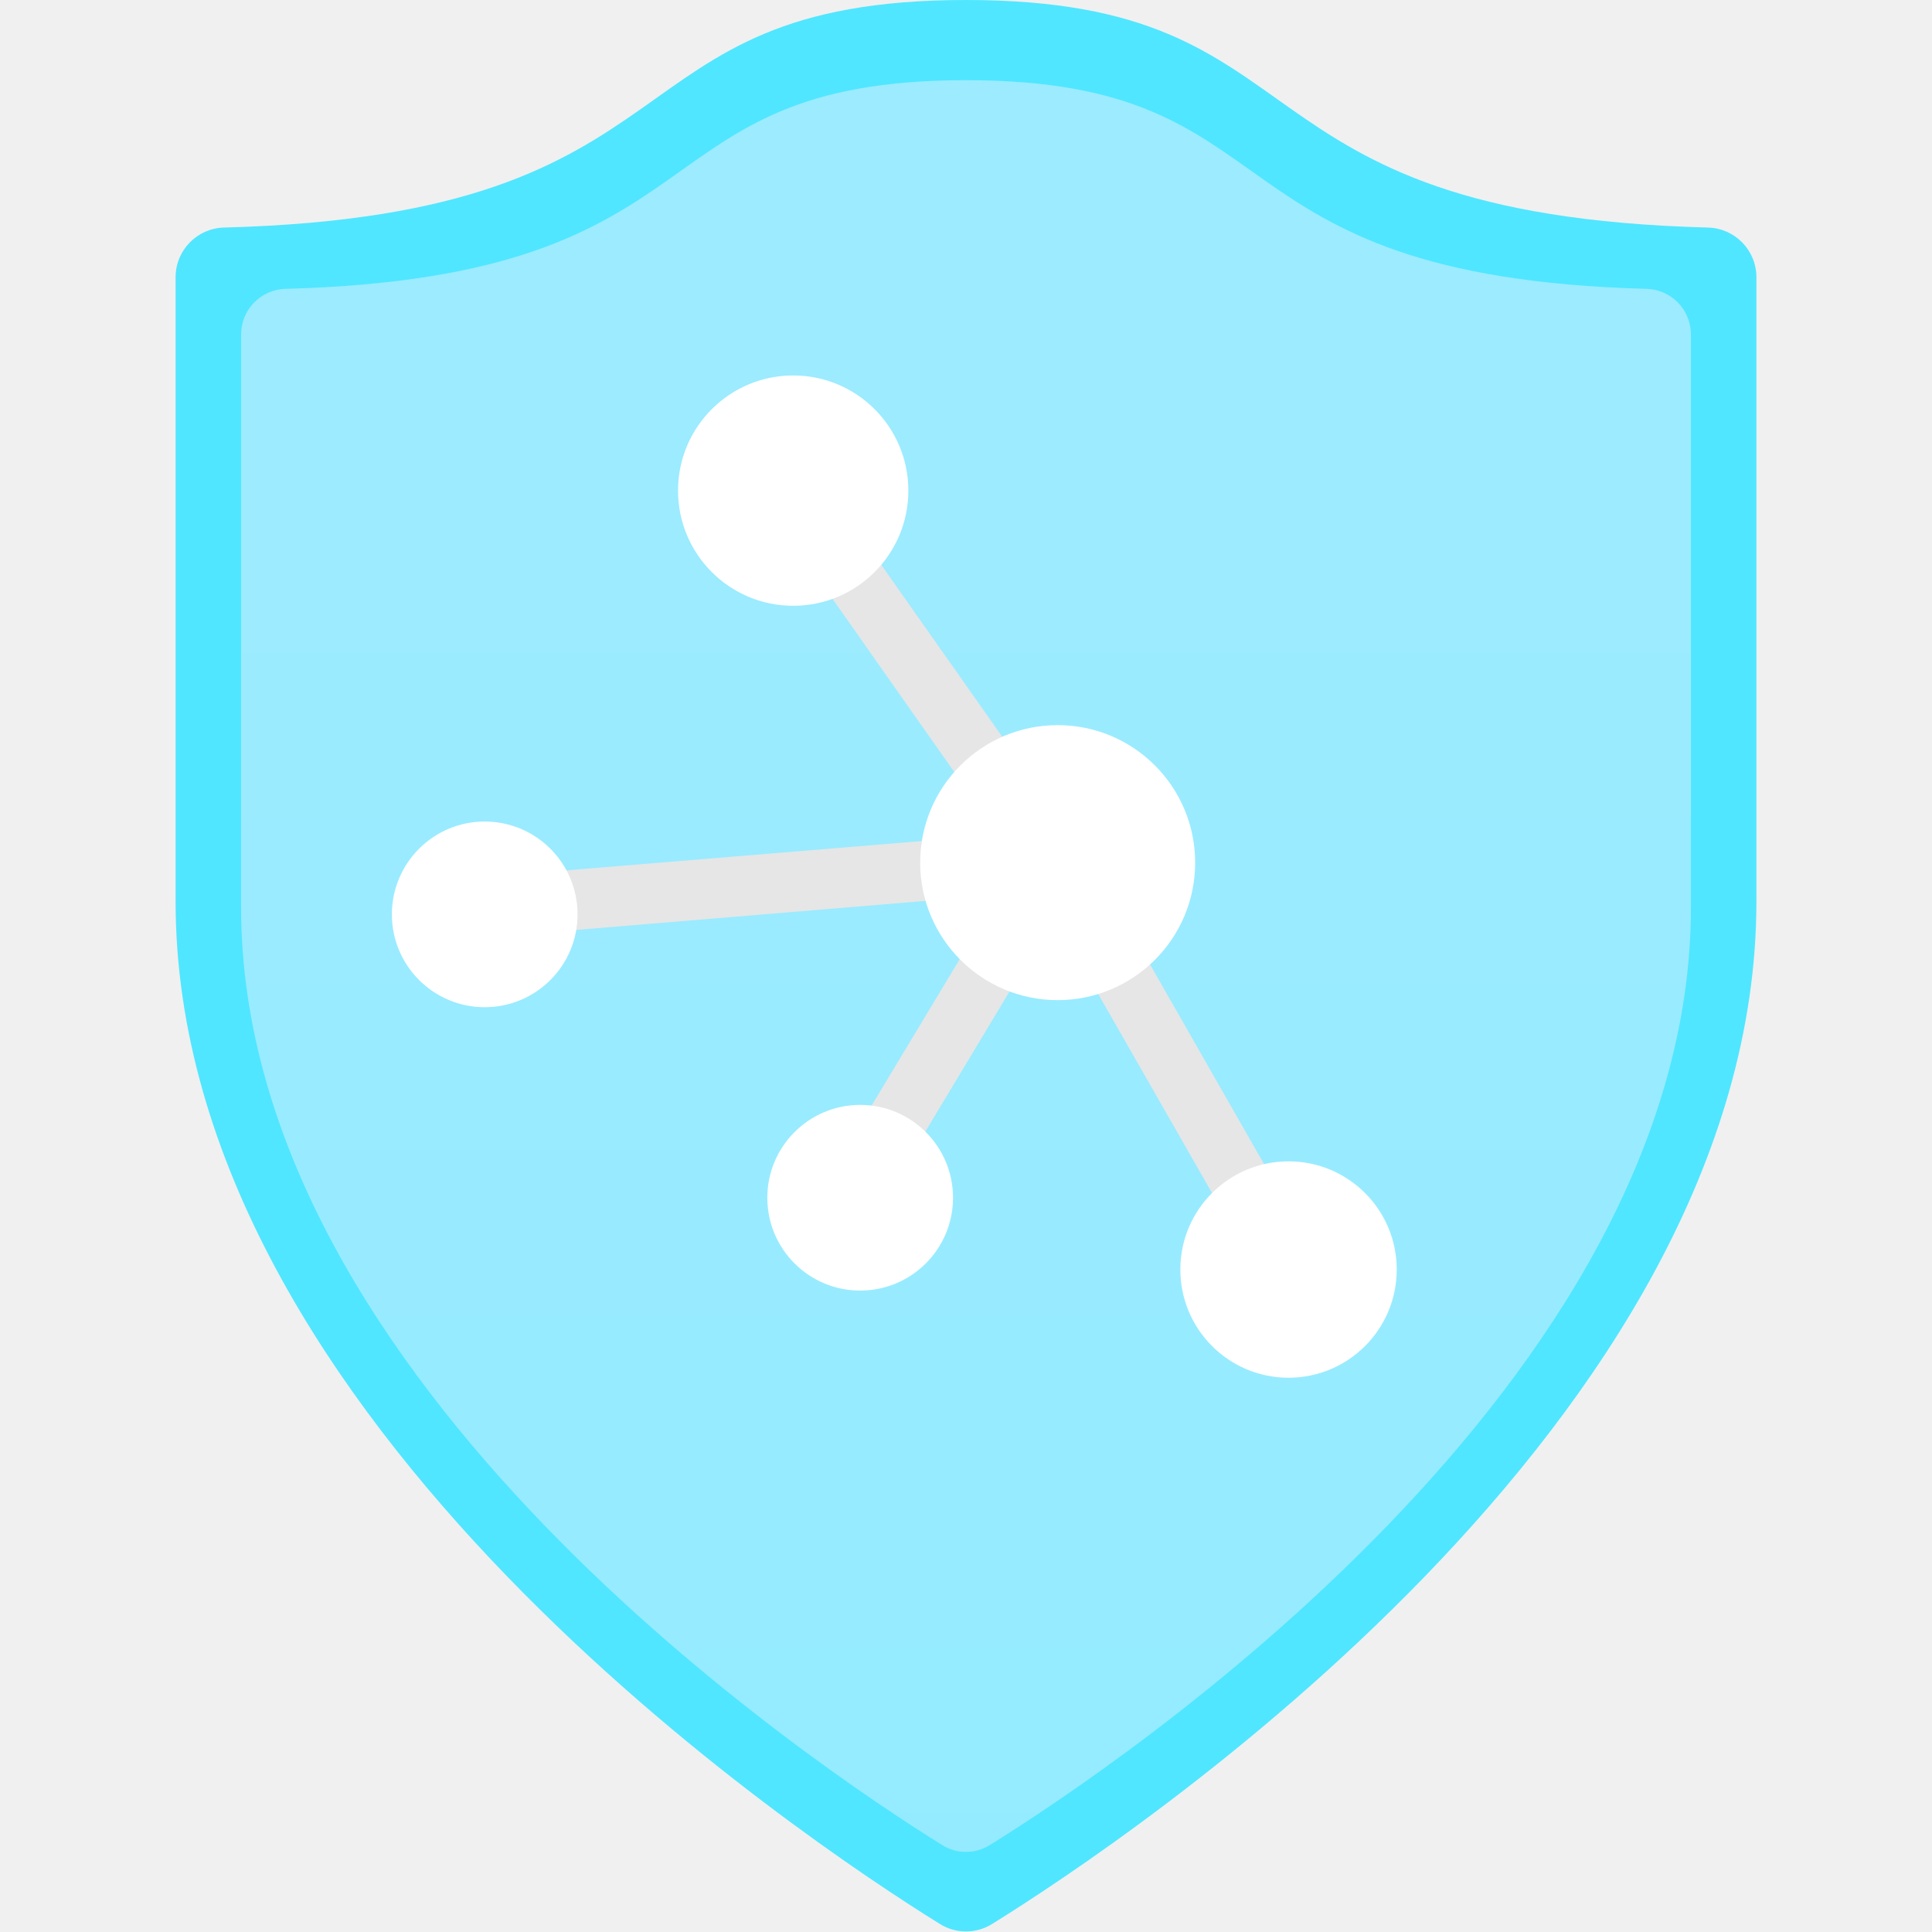
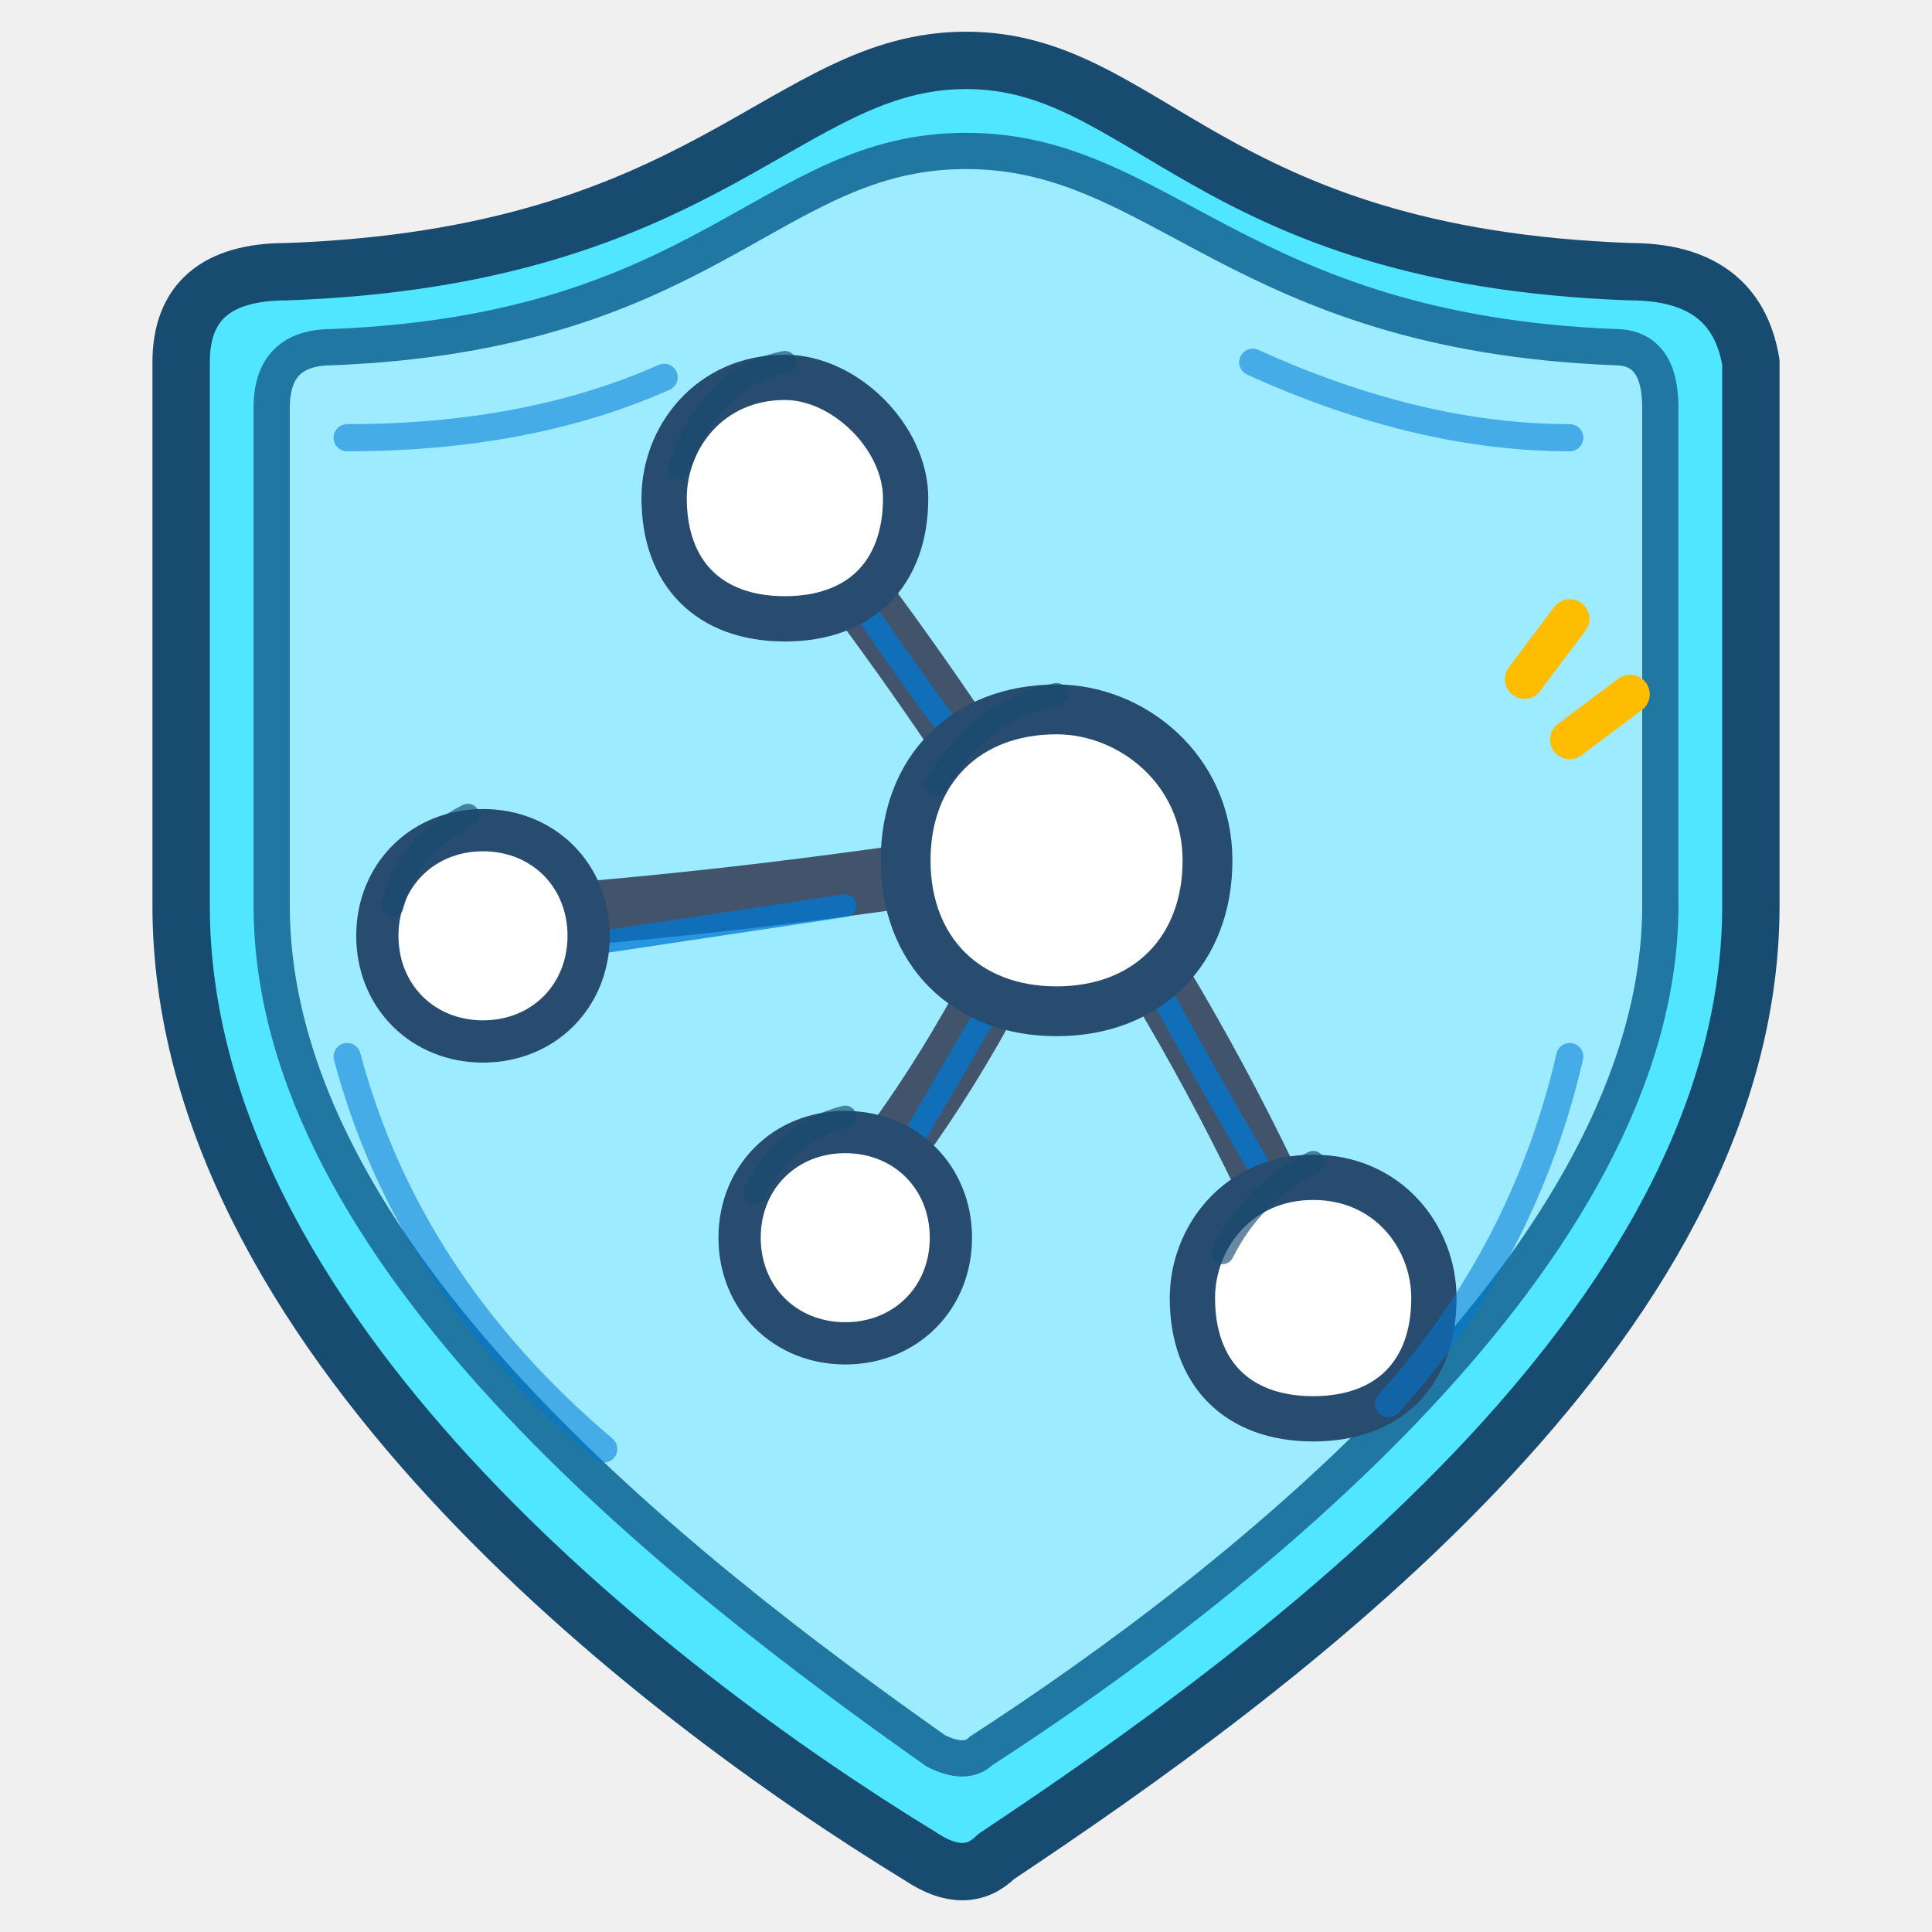
- <svg xmlns="http://www.w3.org/2000/svg" width="128" height="128" viewBox="0 0 128 128">
-   <defs>
-     <linearGradient id="shieldCyan" x1="64" y1="122.69" x2="64" y2="5.31" gradientUnits="userSpaceOnUse">
-       <stop offset="0" stop-color="#50e6ff" />
-       <stop offset="1" stop-color="#9cebff" />
-     </linearGradient>
-   </defs>
-   <g transform="scale(7.111111)">
-     <path d="M16.364 8.4c0 4.84-5.849 8.736-7.122 9.526a.459.459 0 0 1-.484 0c-1.273-.79-7.122-4.686-7.122-9.526V2.582a.463.463 0 0 1 .452-.462C6.638 2 5.59 0 9 0s2.362 2 6.912 2.12a.463.463 0 0 1 .452.462Z" fill="#50e6ff" />
-     <path d="M15.754 8.454c0 4.438-5.365 8.011-6.532 8.736a.418.418 0 0 1-.444 0c-1.167-.725-6.532-4.3-6.532-8.736V3.114a.425.425 0 0 1 .415-.423C6.834 2.578 5.873.747 9 .747s2.166 1.831 6.339 1.944a.425.425 0 0 1 .415.423Z" fill="url(#shieldCyan)" />
-     <path d="M12.234 11.646 10.069 7.855l-.215.124.176-.13-2.452-3.486-.448.326 2.172 3.088-4.813.397.046.559 4.767-.396-1.581 2.627.475.286 1.626-2.705 1.931 3.375Z" fill="#e6e6e6" />
-     <circle cx="9.854" cy="8.037" r="1.281" fill="#fff" />
-     <circle cx="7.39" cy="4.571" r="1.073" fill="#fff" />
-     <circle cx="4.516" cy="8.519" r=".865" fill="#fff" />
-     <circle cx="8.014" cy="11.159" r=".865" fill="#fff" />
-     <circle cx="12.005" cy="11.828" r="1.008" fill="#fff" />
+ <svg xmlns="http://www.w3.org/2000/svg" width="128" height="128" viewBox="0 0 128 128" fill="none" stroke-linecap="round" stroke-linejoin="round">
+   <path d="M64 4            C76 4 80 17 108 18            Q115 18 116 24            L116 60            C116 88 84 111 66 123            Q64 125 61 123            C43 112 12 88 12 60            L12 24            Q12 18 19 18            C47 17 52 4 64 4Z" fill="#50E6FF" stroke="#184B70" stroke-width="3.8" />
+   <path d="M64 10            C77 10 82 22 107 23            Q110 23 110 27            L110 60            C110 83 82 105 65 116            Q64 117 62 116            C45 104 18 83 18 60            L18 27            Q18 23 22 23            C47 22 51 10 64 10Z" fill="#9CEBFF" stroke="#2077A2" stroke-width="2.4" />
+   <g stroke="#42546C" stroke-width="4.2" stroke-linecap="round" stroke-linejoin="round">
+     <path d="M52 33 Q60 43 67 54" />
+     <path d="M32 61 Q48 60 67 57" />
+     <path d="M69 59 Q63 72 56 80" />
+     <path d="M73 59 Q81 71 87 85" />
  </g>
+   <g stroke="#0078D4" stroke-width="1.5" stroke-linecap="round" opacity=".75">
+     <path d="M55 37 Q61 46 65 51" />
+     <path d="M36 63 L56 60" />
+     <path d="M66 66 L59 78" />
+     <path d="M77 66 Q82 75 85 80" />
+   </g>
+   <path d="M52 25            C56 25 60 29 60 33            C60 38 57 41 52 41            C47 41 44 38 44 33            C44 29 47 25 52 25Z" fill="#FFFFFF" stroke="#274C70" stroke-width="3" />
+   <path d="M70 47            C75 47 80 51 80 57            C80 63 76 67 70 67            C64 67 60 63 60 57            C60 51 64 47 70 47Z" fill="#FFFFFF" stroke="#274C70" stroke-width="3.3" />
+   <path d="M32 55            C36 55 39 58 39 62            C39 66 36 69 32 69            C28 69 25 66 25 62            C25 58 28 55 32 55Z" fill="#FFFFFF" stroke="#274C70" stroke-width="2.8" />
+   <path d="M56 75            C60 75 63 78 63 82            C63 86 60 89 56 89            C52 89 49 86 49 82            C49 78 52 75 56 75Z" fill="#FFFFFF" stroke="#274C70" stroke-width="2.8" />
+   <path d="M87 78            C92 78 95 82 95 86            C95 91 92 94 87 94            C82 94 79 91 79 86            C79 82 82 78 87 78Z" fill="#FFFFFF" stroke="#274C70" stroke-width="3" />
+   <g stroke="#174A70" stroke-width="1.5" opacity=".65">
+     <path d="M45 31 Q47 25 52 24" />
+     <path d="M62 52 Q65 47 70 46" />
+     <path d="M26 60 Q27 56 31 54" />
+     <path d="M50 79 Q52 75 56 74" />
+     <path d="M81 83 Q83 79 87 77" />
+   </g>
+   <g stroke="#0078D4" stroke-width="1.8" opacity=".55">
+     <path d="M23 29 Q35 29 44 25" />
+     <path d="M83 24 Q94 29 104 29" />
+     <path d="M23 70 Q27 85 40 96" />
+     <path d="M104 70 Q101 83 92 93" />
+   </g>
+   <path d="M101 45 L104 41            M104 49 L108 46" stroke="#FFBD02" stroke-width="2.6" />
</svg>
